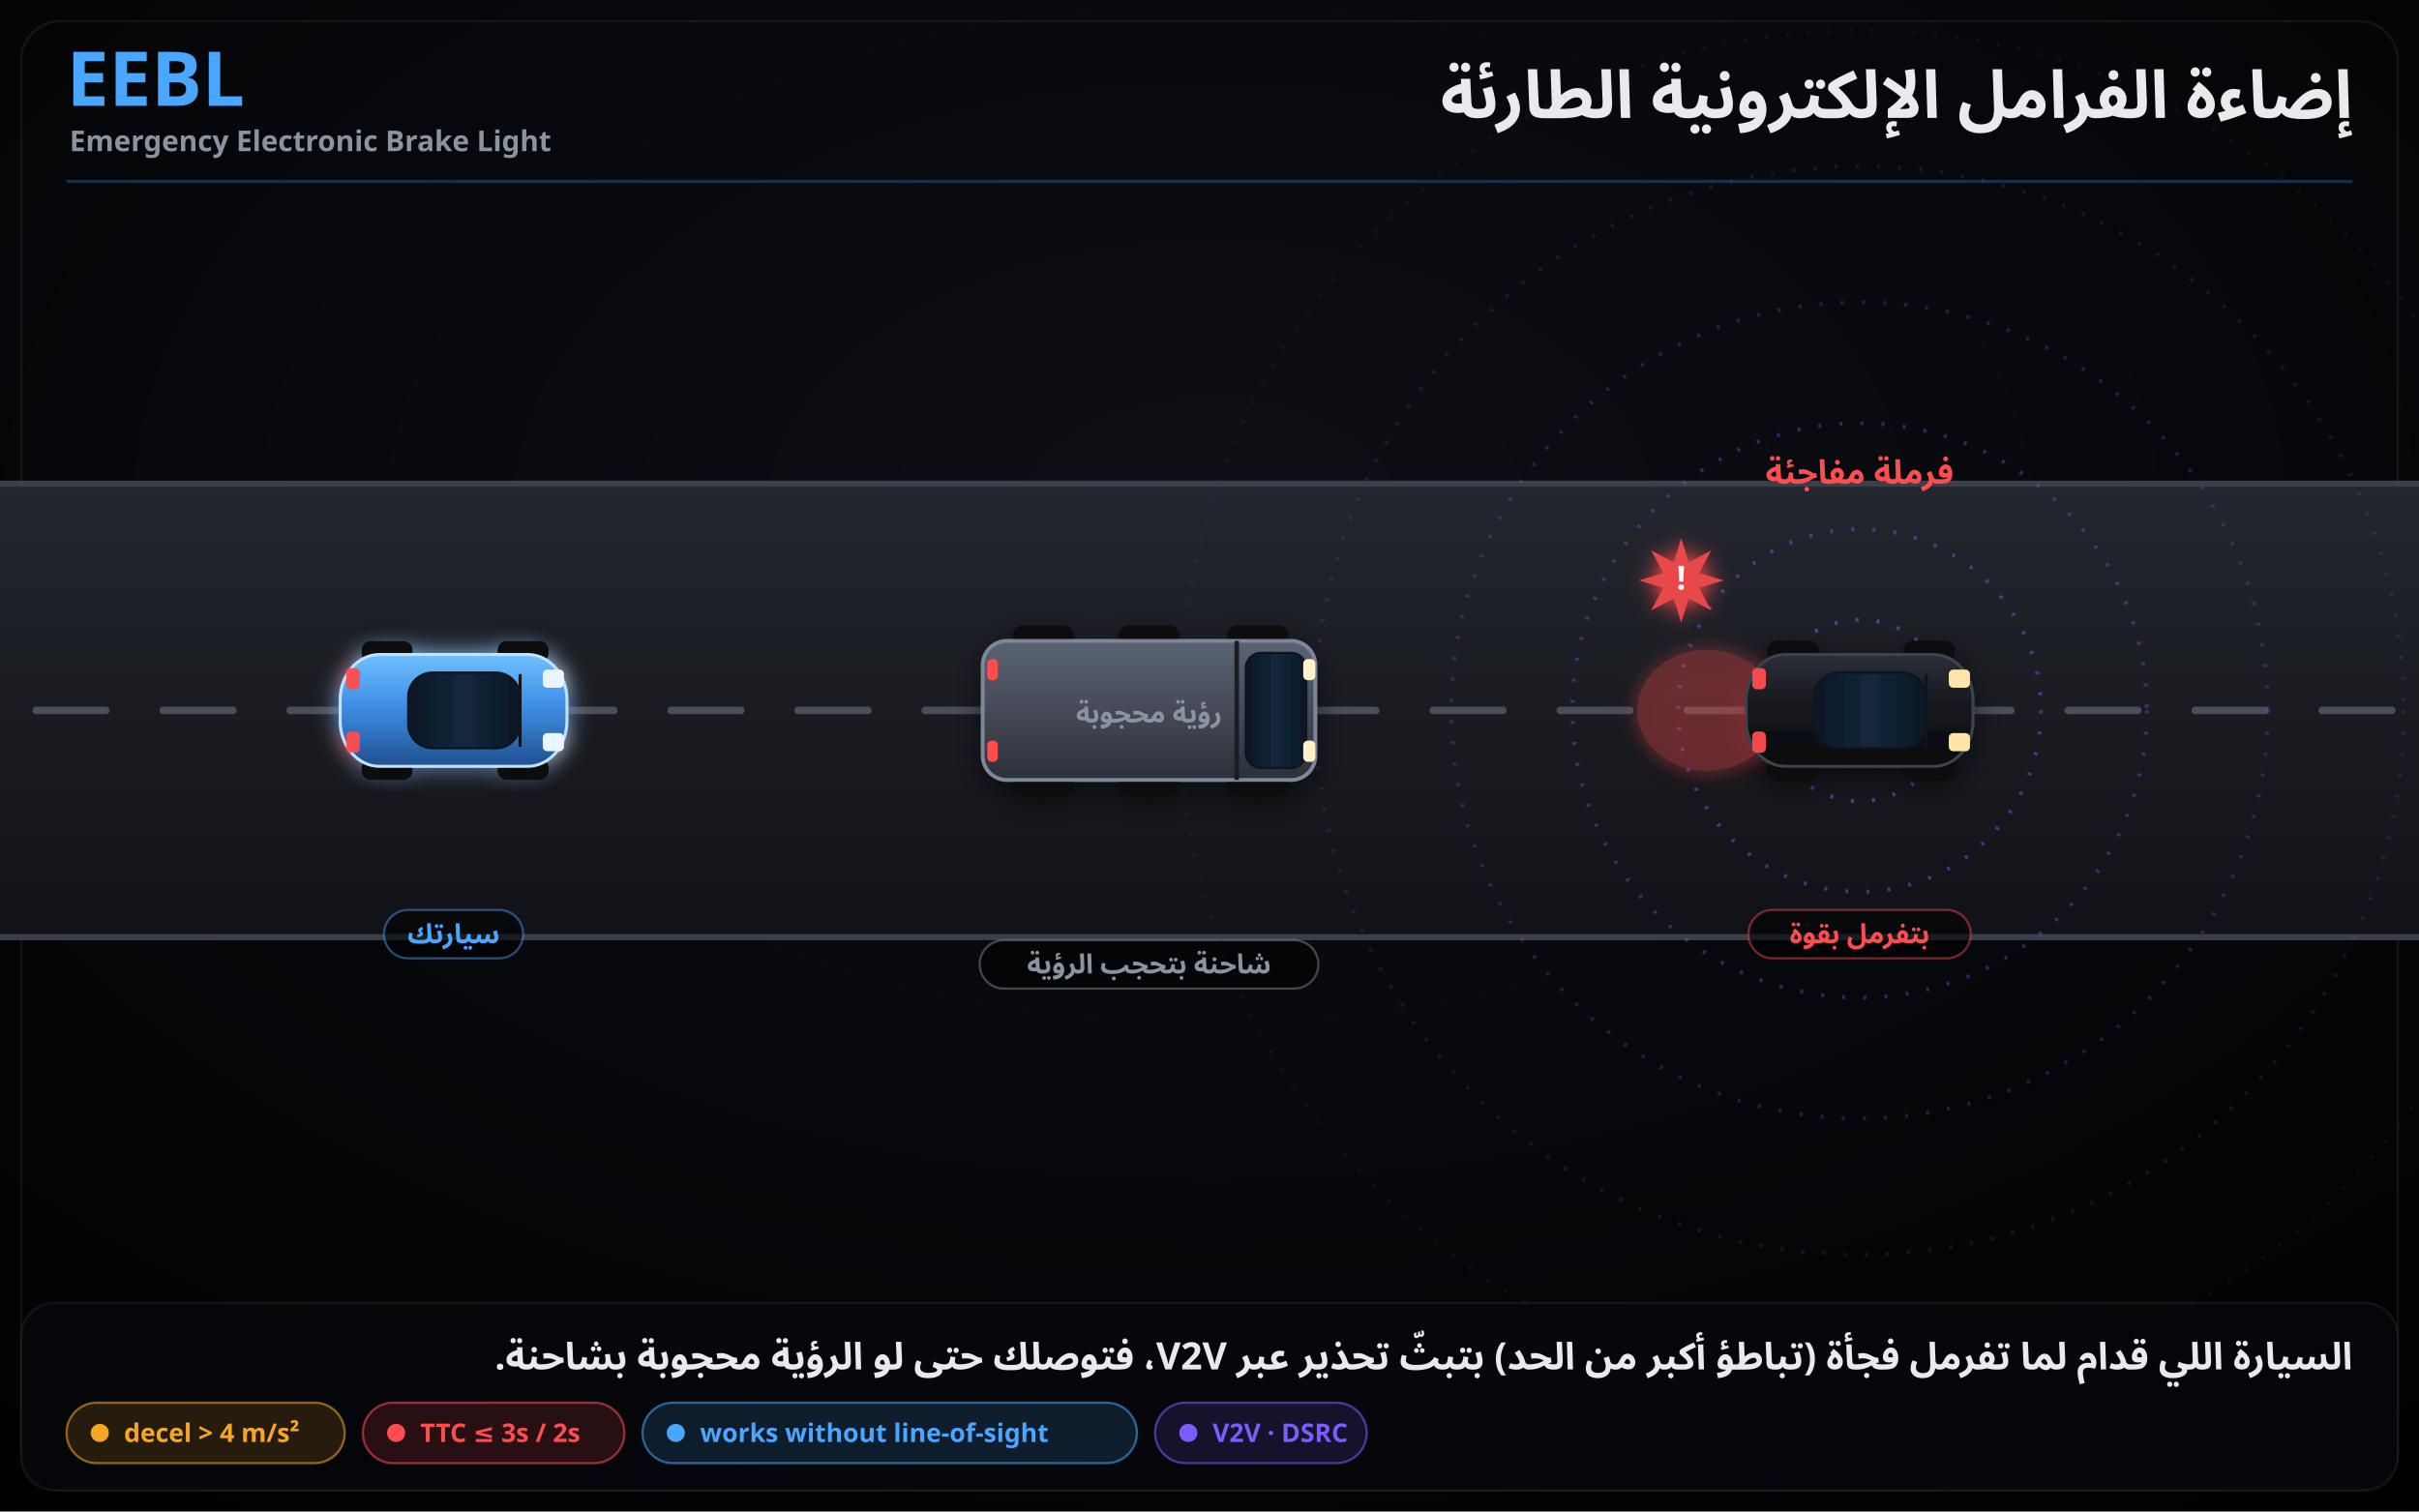
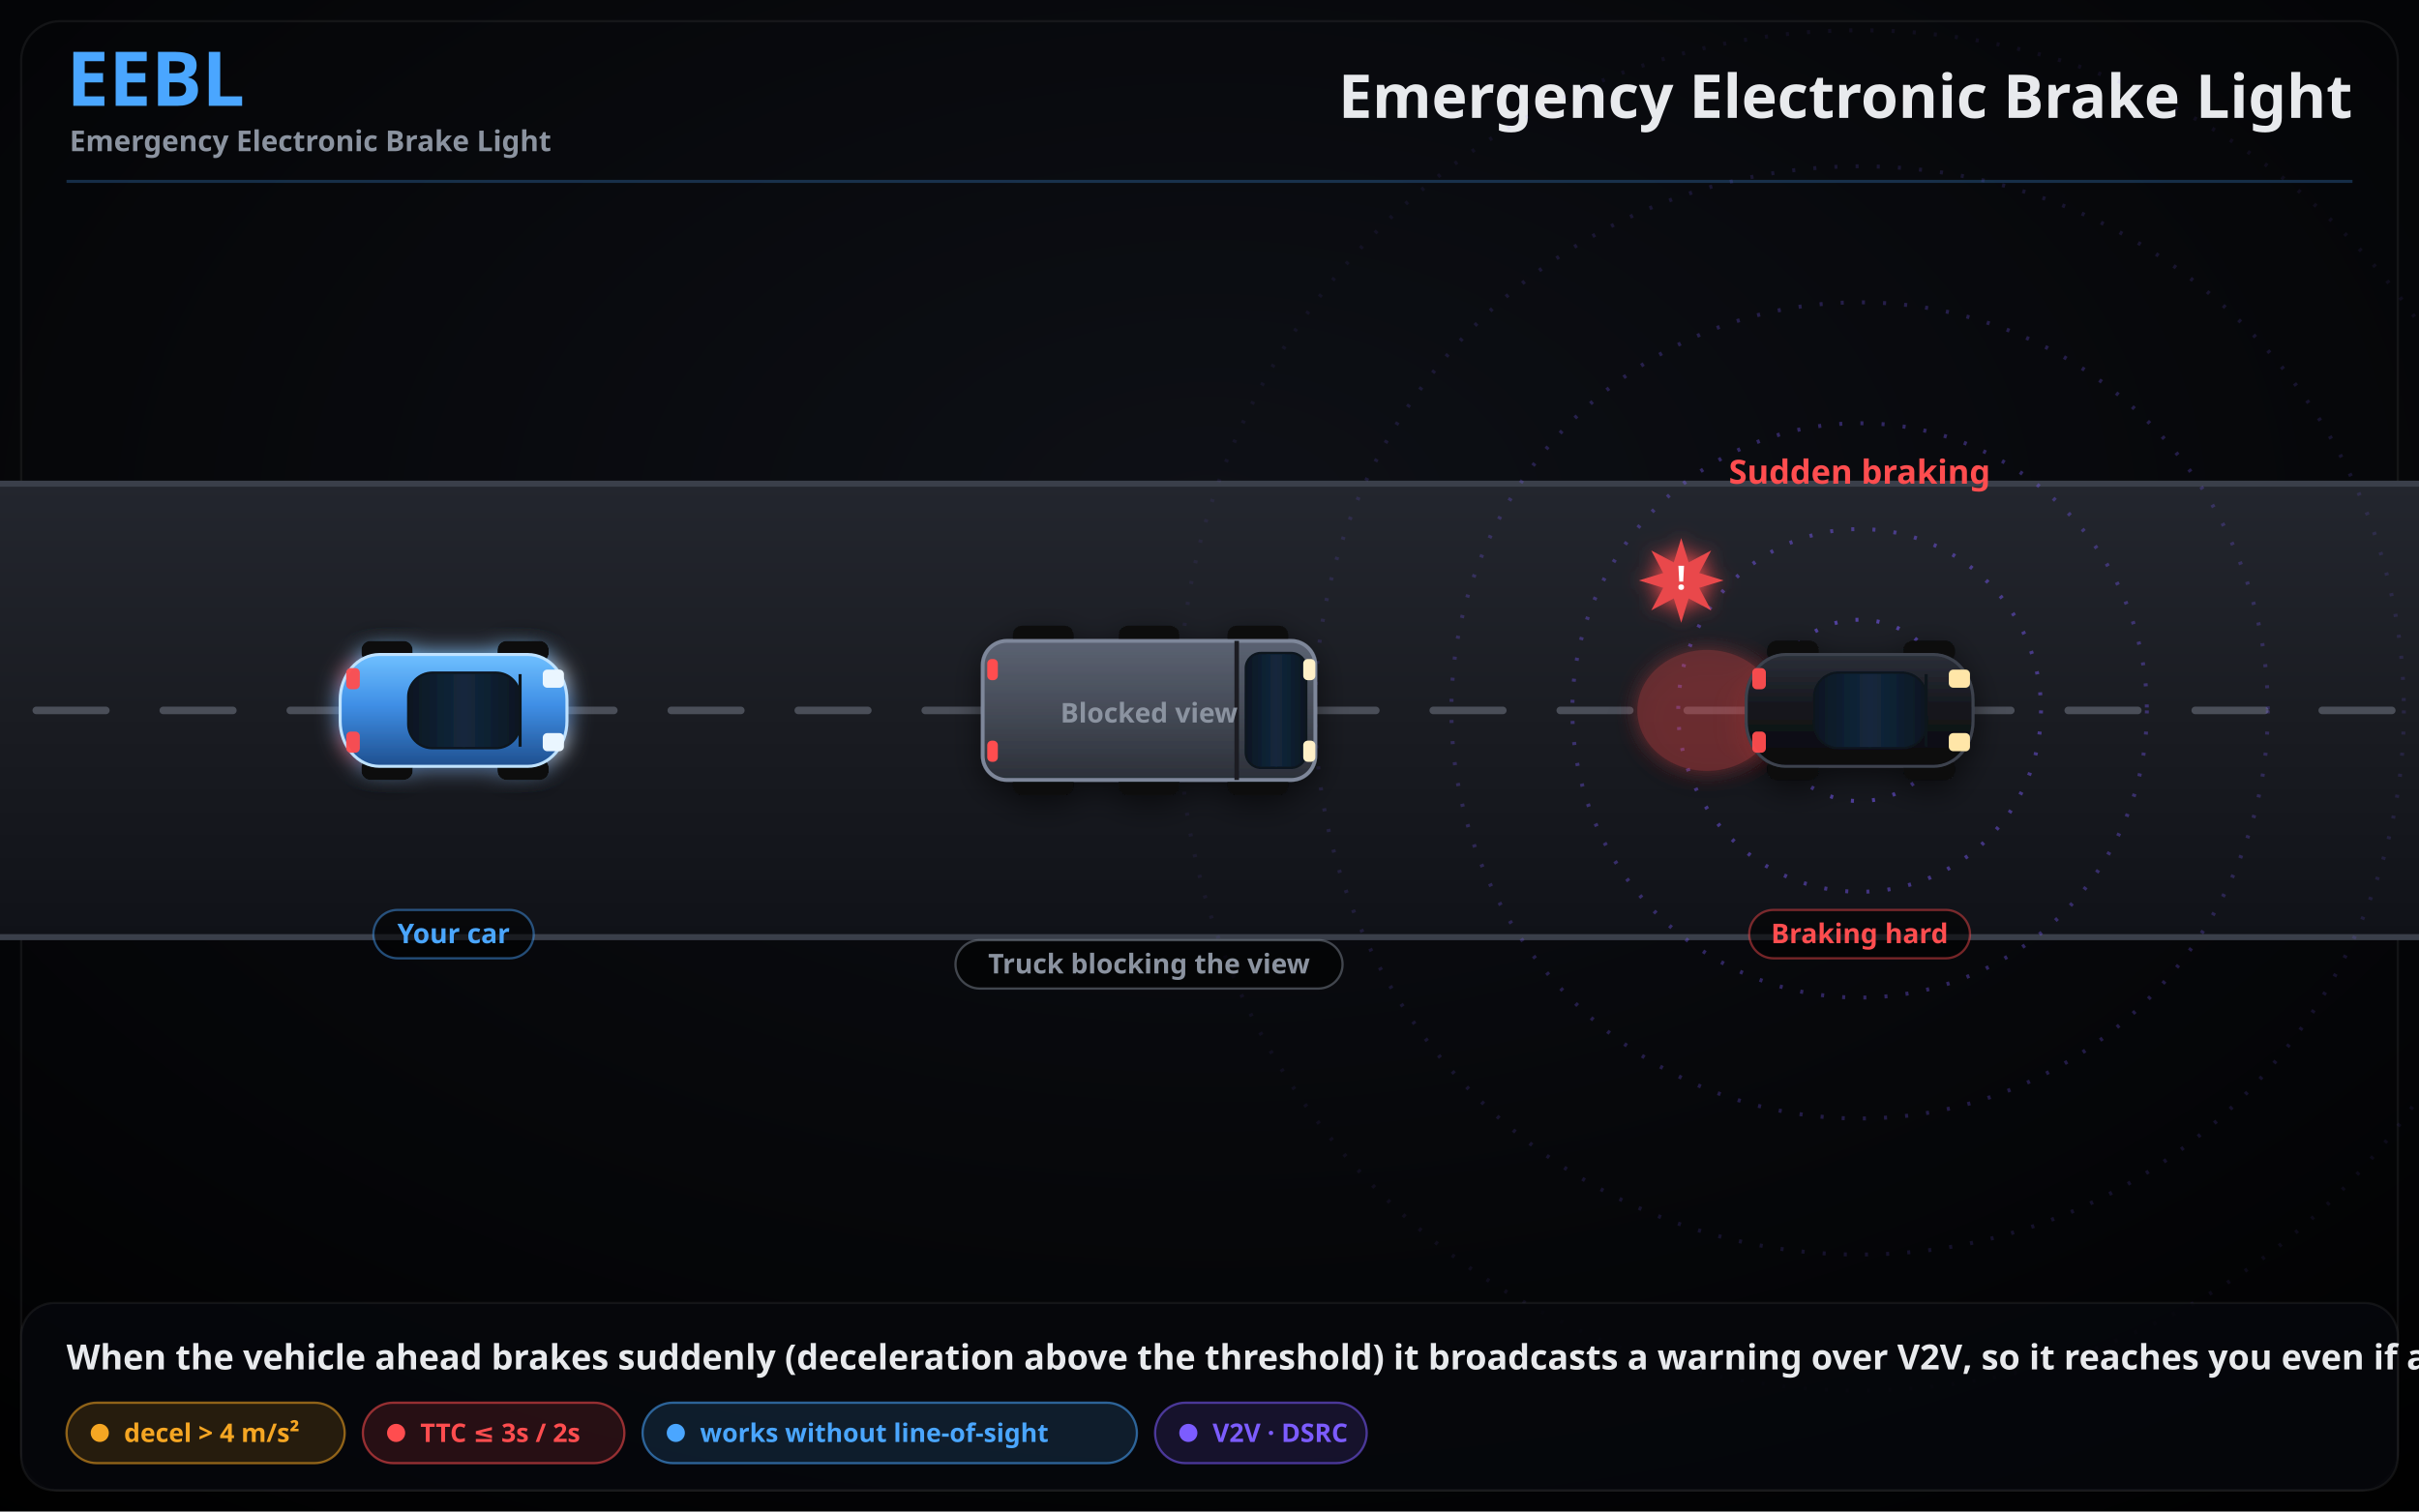
<svg xmlns="http://www.w3.org/2000/svg" viewBox="0 0 1600 1000" font-family="'Segoe UI','Noto Sans Arabic',sans-serif" width="1600" height="1000">
  <defs>
    <radialGradient id="gBg" cx="50%" cy="34%" r="85%">
      <stop offset="0%" stop-color="#0e1016" />
      <stop offset="55%" stop-color="#06070a" />
      <stop offset="100%" stop-color="#000000" />
    </radialGradient>
    <linearGradient id="gRoad" x1="0" y1="0" x2="0" y2="1">
      <stop offset="0%" stop-color="#23262e" />
      <stop offset="50%" stop-color="#1a1c22" />
      <stop offset="100%" stop-color="#101218" />
    </linearGradient>
    <linearGradient id="gHost" x1="0" y1="0" x2="0" y2="1">
      <stop offset="0%" stop-color="#6fc0ff" />
      <stop offset="45%" stop-color="#3f8fe6" />
      <stop offset="100%" stop-color="#1f4f8f" />
    </linearGradient>
    <linearGradient id="gThreat" x1="0" y1="0" x2="0" y2="1">
      <stop offset="0%" stop-color="#2b2f38" />
      <stop offset="45%" stop-color="#16181e" />
      <stop offset="100%" stop-color="#08090c" />
    </linearGradient>
    <linearGradient id="gNeutral" x1="0" y1="0" x2="0" y2="1">
      <stop offset="0%" stop-color="#3a3f4a" />
      <stop offset="50%" stop-color="#272b33" />
      <stop offset="100%" stop-color="#15171c" />
    </linearGradient>
    <linearGradient id="gTruck" x1="0" y1="0" x2="0" y2="1">
      <stop offset="0%" stop-color="#5b6272" />
      <stop offset="50%" stop-color="#454b57" />
      <stop offset="100%" stop-color="#2b2f38" />
    </linearGradient>
    <linearGradient id="gGlass" x1="0" y1="0" x2="1" y2="0">
      <stop offset="0%" stop-color="#0b1622" />
      <stop offset="50%" stop-color="#13283d" />
      <stop offset="100%" stop-color="#0b1622" />
    </linearGradient>
    <filter id="glowB" x="-60%" y="-60%" width="220%" height="220%">
      <feGaussianBlur stdDeviation="7" result="b" />
      <feMerge>
        <feMergeNode in="b" />
        <feMergeNode in="SourceGraphic" />
      </feMerge>
    </filter>
    <filter id="glowR" x="-80%" y="-80%" width="260%" height="260%">
      <feGaussianBlur stdDeviation="6" result="b" />
      <feMerge>
        <feMergeNode in="b" />
        <feMergeNode in="SourceGraphic" />
      </feMerge>
    </filter>
    <filter id="soft" x="-40%" y="-40%" width="180%" height="180%">
      <feDropShadow dx="0" dy="6" stdDeviation="10" flood-color="#000" flood-opacity="0.55" />
    </filter>
    <marker id="arrow" viewBox="0 0 10 10" refX="8" refY="5" markerWidth="7" markerHeight="7" orient="auto-start-reverse">
      <path d="M0 0 L10 5 L0 10 z" fill="#4aa6ff" />
    </marker>
    <marker id="arrowW" viewBox="0 0 10 10" refX="8" refY="5" markerWidth="7" markerHeight="7" orient="auto-start-reverse">
      <path d="M0 0 L10 5 L0 10 z" fill="#f5a623" />
    </marker>
  </defs>
  <rect x="0" y="0" width="1600" height="1000" fill="url(#gBg)" />
  <rect x="14" y="14" width="1572" height="972" rx="26" fill="none" stroke="#ffffff" stroke-opacity="0.06" stroke-width="1.5" />
  <text x="44" y="70" font-family="'Segoe UI','Noto Sans Arabic',sans-serif" font-size="50" font-weight="900" fill="#4aa6ff">EEBL</text>
  <text x="46" y="100" font-family="'Segoe UI','Noto Sans Arabic',sans-serif" font-size="19" font-weight="600" fill="#8b93a0">Emergency Electronic Brake Light</text>
-   <text x="1556" y="78" font-family="'Noto Sans Arabic','Vazirmatn','Segoe UI',sans-serif" font-size="44" font-weight="800" fill="#e8eaed" text-anchor="end">إضاءة الفرامل الإلكترونية الطارئة</text>
+   <text x="1556" y="78" font-family="'Segoe UI','Noto Sans Arabic',sans-serif" font-size="40" font-weight="800" fill="#e8eaed" text-anchor="end">Emergency Electronic Brake Light</text>
  <line x1="44" y1="120" x2="1556" y2="120" stroke="#4aa6ff" stroke-opacity="0.25" stroke-width="2" />
  <g>
    <rect x="-60" y="320" width="1720" height="300" fill="url(#gRoad)" />
    <line x1="-60" y1="320" x2="1660" y2="320" stroke="#3a3f4a" stroke-width="4" />
    <line x1="-60" y1="620" x2="1660" y2="620" stroke="#3a3f4a" stroke-width="4" />
    <line x1="-60" y1="470" x2="1660" y2="470" stroke="#525762" stroke-width="5" stroke-dasharray="46 38" stroke-linecap="round" opacity="0.85" />
    <circle cx="1230" cy="470" r="60" fill="none" stroke="#7c5cff" stroke-width="2.6" stroke-dasharray="2 12" opacity="0.55" />
    <circle cx="1230" cy="470" r="120" fill="none" stroke="#7c5cff" stroke-width="2.6" stroke-dasharray="2 12" opacity="0.45" />
    <circle cx="1230" cy="470" r="190" fill="none" stroke="#7c5cff" stroke-width="2.6" stroke-dasharray="2 12" opacity="0.35" />
    <circle cx="1230" cy="470" r="270" fill="none" stroke="#7c5cff" stroke-width="2.6" stroke-dasharray="2 12" opacity="0.25" />
    <circle cx="1230" cy="470" r="360" fill="none" stroke="#7c5cff" stroke-width="2.6" stroke-dasharray="2 12" opacity="0.15" />
    <circle cx="1230" cy="470" r="450" fill="none" stroke="#7c5cff" stroke-width="2.6" stroke-dasharray="2 12" opacity="0.08" />
    <g transform="translate(300,470) rotate(0) scale(1.0)" filter="url(#glowB)">
      <rect x="-61" y="-46.0" width="34" height="14" rx="6" fill="#070809" />
      <rect x="-61" y="32.0" width="34" height="14" rx="6" fill="#070809" />
      <rect x="29" y="-46.0" width="34" height="14" rx="6" fill="#070809" />
      <rect x="29" y="32.0" width="34" height="14" rx="6" fill="#070809" />
      <rect x="-75.0" y="-37.0" width="150" height="74" rx="26" ry="30" fill="url(#gHost)" stroke="#bfe2ff" stroke-width="2" />
      <rect x="-30" y="-25.0" width="74" height="50" rx="16" fill="url(#gGlass)" stroke="#0a141f" stroke-width="1.5" />
      <line x1="44" y1="-24.0" x2="44" y2="24.0" stroke="#08121c" stroke-width="2" />
      <rect x="59.0" y="-27.0" width="14" height="12" rx="3" fill="#eaf6ff" />
      <rect x="59.0" y="15.0" width="14" height="12" rx="3" fill="#eaf6ff" />
      <rect x="-71.0" y="-28.0" width="9" height="14" rx="3" fill="#ff4d4f" opacity="0.95" />
      <rect x="-71.0" y="14.0" width="9" height="14" rx="3" fill="#ff4d4f" opacity="0.95" />
      <line x1="-70.0" y1="0" x2="-70.0" y2="0" stroke="#ff4d4f" stroke-width="5" />
    </g>
    <g transform="translate(760,470) rotate(0)" filter="url(#soft)">
      <rect x="-90" y="-56.0" width="40" height="16" rx="6" fill="#070809" />
      <rect x="-90" y="40.0" width="40" height="16" rx="6" fill="#070809" />
      <rect x="-20" y="-56.0" width="40" height="16" rx="6" fill="#070809" />
      <rect x="-20" y="40.0" width="40" height="16" rx="6" fill="#070809" />
      <rect x="52" y="-56.0" width="40" height="16" rx="6" fill="#070809" />
      <rect x="52" y="40.0" width="40" height="16" rx="6" fill="#070809" />
      <rect x="-110.0" y="-46.0" width="220" height="92" rx="16" fill="url(#gTruck)" stroke="#7e879a" stroke-width="2.5" />
      <line x1="58.0" y1="-46.0" x2="58.0" y2="46.0" stroke="#1a1d24" stroke-width="3" />
      <rect x="64.0" y="-38.0" width="40" height="76" rx="10" fill="url(#gGlass)" stroke="#0a141f" stroke-width="1.5" />
      <rect x="102.0" y="-34.0" width="8" height="14" rx="3" fill="#fff0c8" />
      <rect x="102.0" y="20.0" width="8" height="14" rx="3" fill="#fff0c8" />
      <rect x="-107.0" y="-34.0" width="7" height="14" rx="3" fill="#ff4d4f" />
      <rect x="-107.0" y="20.0" width="7" height="14" rx="3" fill="#ff4d4f" />
    </g>
    <g transform="translate(1230,470) rotate(0) scale(1.0)" filter="url(#soft)">
      <rect x="-61" y="-46.0" width="34" height="14" rx="6" fill="#070809" />
      <rect x="-61" y="32.0" width="34" height="14" rx="6" fill="#070809" />
      <rect x="29" y="-46.0" width="34" height="14" rx="6" fill="#070809" />
      <rect x="29" y="32.0" width="34" height="14" rx="6" fill="#070809" />
      <ellipse cx="-101.0" cy="0" rx="46" ry="40" fill="#ff4d4f" opacity="0.30" filter="url(#glowR)" />
      <rect x="-75.0" y="-37.0" width="150" height="74" rx="26" ry="30" fill="url(#gThreat)" stroke="#3c424e" stroke-width="2" />
      <rect x="-30" y="-25.0" width="74" height="50" rx="16" fill="url(#gGlass)" stroke="#0a141f" stroke-width="1.5" />
      <line x1="44" y1="-24.0" x2="44" y2="24.0" stroke="#08121c" stroke-width="2" />
      <rect x="59.0" y="-27.0" width="14" height="12" rx="3" fill="#ffe6a8" />
      <rect x="59.0" y="15.0" width="14" height="12" rx="3" fill="#ffe6a8" />
      <rect x="-71.0" y="-28.0" width="9" height="14" rx="3" fill="#ff4d4f" opacity="0.95" />
      <rect x="-71.0" y="14.0" width="9" height="14" rx="3" fill="#ff4d4f" opacity="0.95" />
      <line x1="-70.0" y1="0" x2="-70.0" y2="0" stroke="#ff4d4f" stroke-width="9" />
    </g>
-     <text x="760" y="478" font-family="'Noto Sans Arabic','Vazirmatn','Segoe UI',sans-serif" font-size="18" font-weight="700" fill="#8b93a0" text-anchor="middle">رؤية محجوبة</text>
+     <text x="760" y="478" font-family="'Segoe UI','Noto Sans Arabic',sans-serif" font-size="18" font-weight="700" fill="#8b93a0" text-anchor="middle">Blocked view</text>
    <polygon points="1112.0,356.0 1116.9,372.1 1131.8,364.2 1123.9,379.1 1140.0,384.0 1123.9,388.9 1131.8,403.8 1116.9,395.9 1112.0,412.0 1107.1,395.9 1092.2,403.8 1100.1,388.9 1084.0,384.0 1100.1,379.1 1092.2,364.2 1107.1,372.1" fill="#ff4d4f" opacity="0.9" filter="url(#glowR)" />
    <text x="1112" y="390" font-family="'Segoe UI','Noto Sans Arabic',sans-serif" font-size="22" font-weight="900" fill="#fff" text-anchor="middle">!</text>
-     <text x="1230" y="320" font-family="'Noto Sans Arabic','Vazirmatn','Segoe UI',sans-serif" font-size="22" font-weight="700" fill="#ff4d4f" text-anchor="middle">فرملة مفاجئة</text>
+     <text x="1230" y="320" font-family="'Segoe UI','Noto Sans Arabic',sans-serif" font-size="22" font-weight="700" fill="#ff4d4f" text-anchor="middle">Sudden braking</text>
    <g transform="translate(300,620)">
-       <rect x="-46.0" y="-18" width="92" height="32" rx="16" fill="rgba(0,0,0,0.55)" stroke="#4aa6ff" stroke-opacity="0.45" stroke-width="1.5" />
-       <text x="0" y="4" font-family="'Noto Sans Arabic','Vazirmatn','Segoe UI',sans-serif" font-size="18" font-weight="700" fill="#4aa6ff" text-anchor="middle">سيارتك</text>
+       <rect x="-53.0" y="-18" width="106" height="32" rx="16" fill="rgba(0,0,0,0.55)" stroke="#4aa6ff" stroke-opacity="0.45" stroke-width="1.5" />
+       <text x="0" y="4" font-family="'Segoe UI','Noto Sans Arabic',sans-serif" font-size="18" font-weight="700" fill="#4aa6ff" text-anchor="middle">Your car</text>
    </g>
    <g transform="translate(760,640)">
-       <rect x="-112.0" y="-18" width="224" height="32" rx="16" fill="rgba(0,0,0,0.55)" stroke="#8b93a0" stroke-opacity="0.45" stroke-width="1.5" />
-       <text x="0" y="4" font-family="'Noto Sans Arabic','Vazirmatn','Segoe UI',sans-serif" font-size="18" font-weight="700" fill="#8b93a0" text-anchor="middle">شاحنة بتحجب الرؤية</text>
+       <rect x="-128.0" y="-18" width="256" height="32" rx="16" fill="rgba(0,0,0,0.55)" stroke="#8b93a0" stroke-opacity="0.45" stroke-width="1.5" />
+       <text x="0" y="4" font-family="'Segoe UI','Noto Sans Arabic',sans-serif" font-size="18" font-weight="700" fill="#8b93a0" text-anchor="middle">Truck blocking the view</text>
    </g>
    <g transform="translate(1230,620)">
-       <rect x="-73.5" y="-18" width="147" height="32" rx="16" fill="rgba(0,0,0,0.55)" stroke="#ff4d4f" stroke-opacity="0.45" stroke-width="1.5" />
-       <text x="0" y="4" font-family="'Noto Sans Arabic','Vazirmatn','Segoe UI',sans-serif" font-size="18" font-weight="700" fill="#ff4d4f" text-anchor="middle">بتفرمل بقوة</text>
+       <rect x="-73.0" y="-18" width="146" height="32" rx="16" fill="rgba(0,0,0,0.55)" stroke="#ff4d4f" stroke-opacity="0.45" stroke-width="1.5" />
+       <text x="0" y="4" font-family="'Segoe UI','Noto Sans Arabic',sans-serif" font-size="18" font-weight="700" fill="#ff4d4f" text-anchor="middle">Braking hard</text>
    </g>
  </g>
  <rect x="14" y="862" width="1572" height="124" rx="22" fill="rgba(6,8,12,0.85)" stroke="#ffffff" stroke-opacity="0.06" stroke-width="1.5" />
-   <text x="1556" y="906" font-family="'Noto Sans Arabic','Vazirmatn','Segoe UI',sans-serif" font-size="25" font-weight="600" fill="#e8eaed" direction="rtl" text-anchor="start">السيارة اللي قدام لما تفرمل فجأة (تباطؤ أكبر من الحد) بتبثّ تحذير عبر V2V، فتوصلك حتى لو الرؤية محجوبة بشاحنة.</text>
+   <text x="44" y="906" font-family="'Segoe UI','Noto Sans Arabic',sans-serif" font-size="23" font-weight="600" fill="#e8eaed" text-anchor="start">When the vehicle ahead brakes suddenly (deceleration above the threshold) it broadcasts a warning over V2V, so it reaches you even if a truck blocks your view.</text>
  <g transform="translate(44,928)">
    <rect x="0" y="0" width="184" height="40" rx="20" fill="#f5a623" fill-opacity="0.14" stroke="#f5a623" stroke-opacity="0.55" stroke-width="1.5" />
    <circle cx="22" cy="20" r="6" fill="#f5a623" />
    <text x="38" y="26" font-family="'Segoe UI','Noto Sans Arabic',sans-serif" font-size="17" font-weight="700" fill="#f5a623">decel &gt; 4 m/s²</text>
  </g>
  <g transform="translate(240,928)">
    <rect x="0" y="0" width="173" height="40" rx="20" fill="#ff4d4f" fill-opacity="0.14" stroke="#ff4d4f" stroke-opacity="0.55" stroke-width="1.5" />
    <circle cx="22" cy="20" r="6" fill="#ff4d4f" />
    <text x="38" y="26" font-family="'Segoe UI','Noto Sans Arabic',sans-serif" font-size="17" font-weight="700" fill="#ff4d4f">TTC ≤ 3s / 2s</text>
  </g>
  <g transform="translate(425,928)">
    <rect x="0" y="0" width="327" height="40" rx="20" fill="#4aa6ff" fill-opacity="0.14" stroke="#4aa6ff" stroke-opacity="0.55" stroke-width="1.5" />
    <circle cx="22" cy="20" r="6" fill="#4aa6ff" />
    <text x="38" y="26" font-family="'Segoe UI','Noto Sans Arabic',sans-serif" font-size="17" font-weight="700" fill="#4aa6ff">works without line-of-sight</text>
  </g>
  <g transform="translate(764,928)">
    <rect x="0" y="0" width="140" height="40" rx="20" fill="#7c5cff" fill-opacity="0.14" stroke="#7c5cff" stroke-opacity="0.55" stroke-width="1.5" />
    <circle cx="22" cy="20" r="6" fill="#7c5cff" />
    <text x="38" y="26" font-family="'Segoe UI','Noto Sans Arabic',sans-serif" font-size="17" font-weight="700" fill="#7c5cff">V2V · DSRC</text>
  </g>
</svg>
